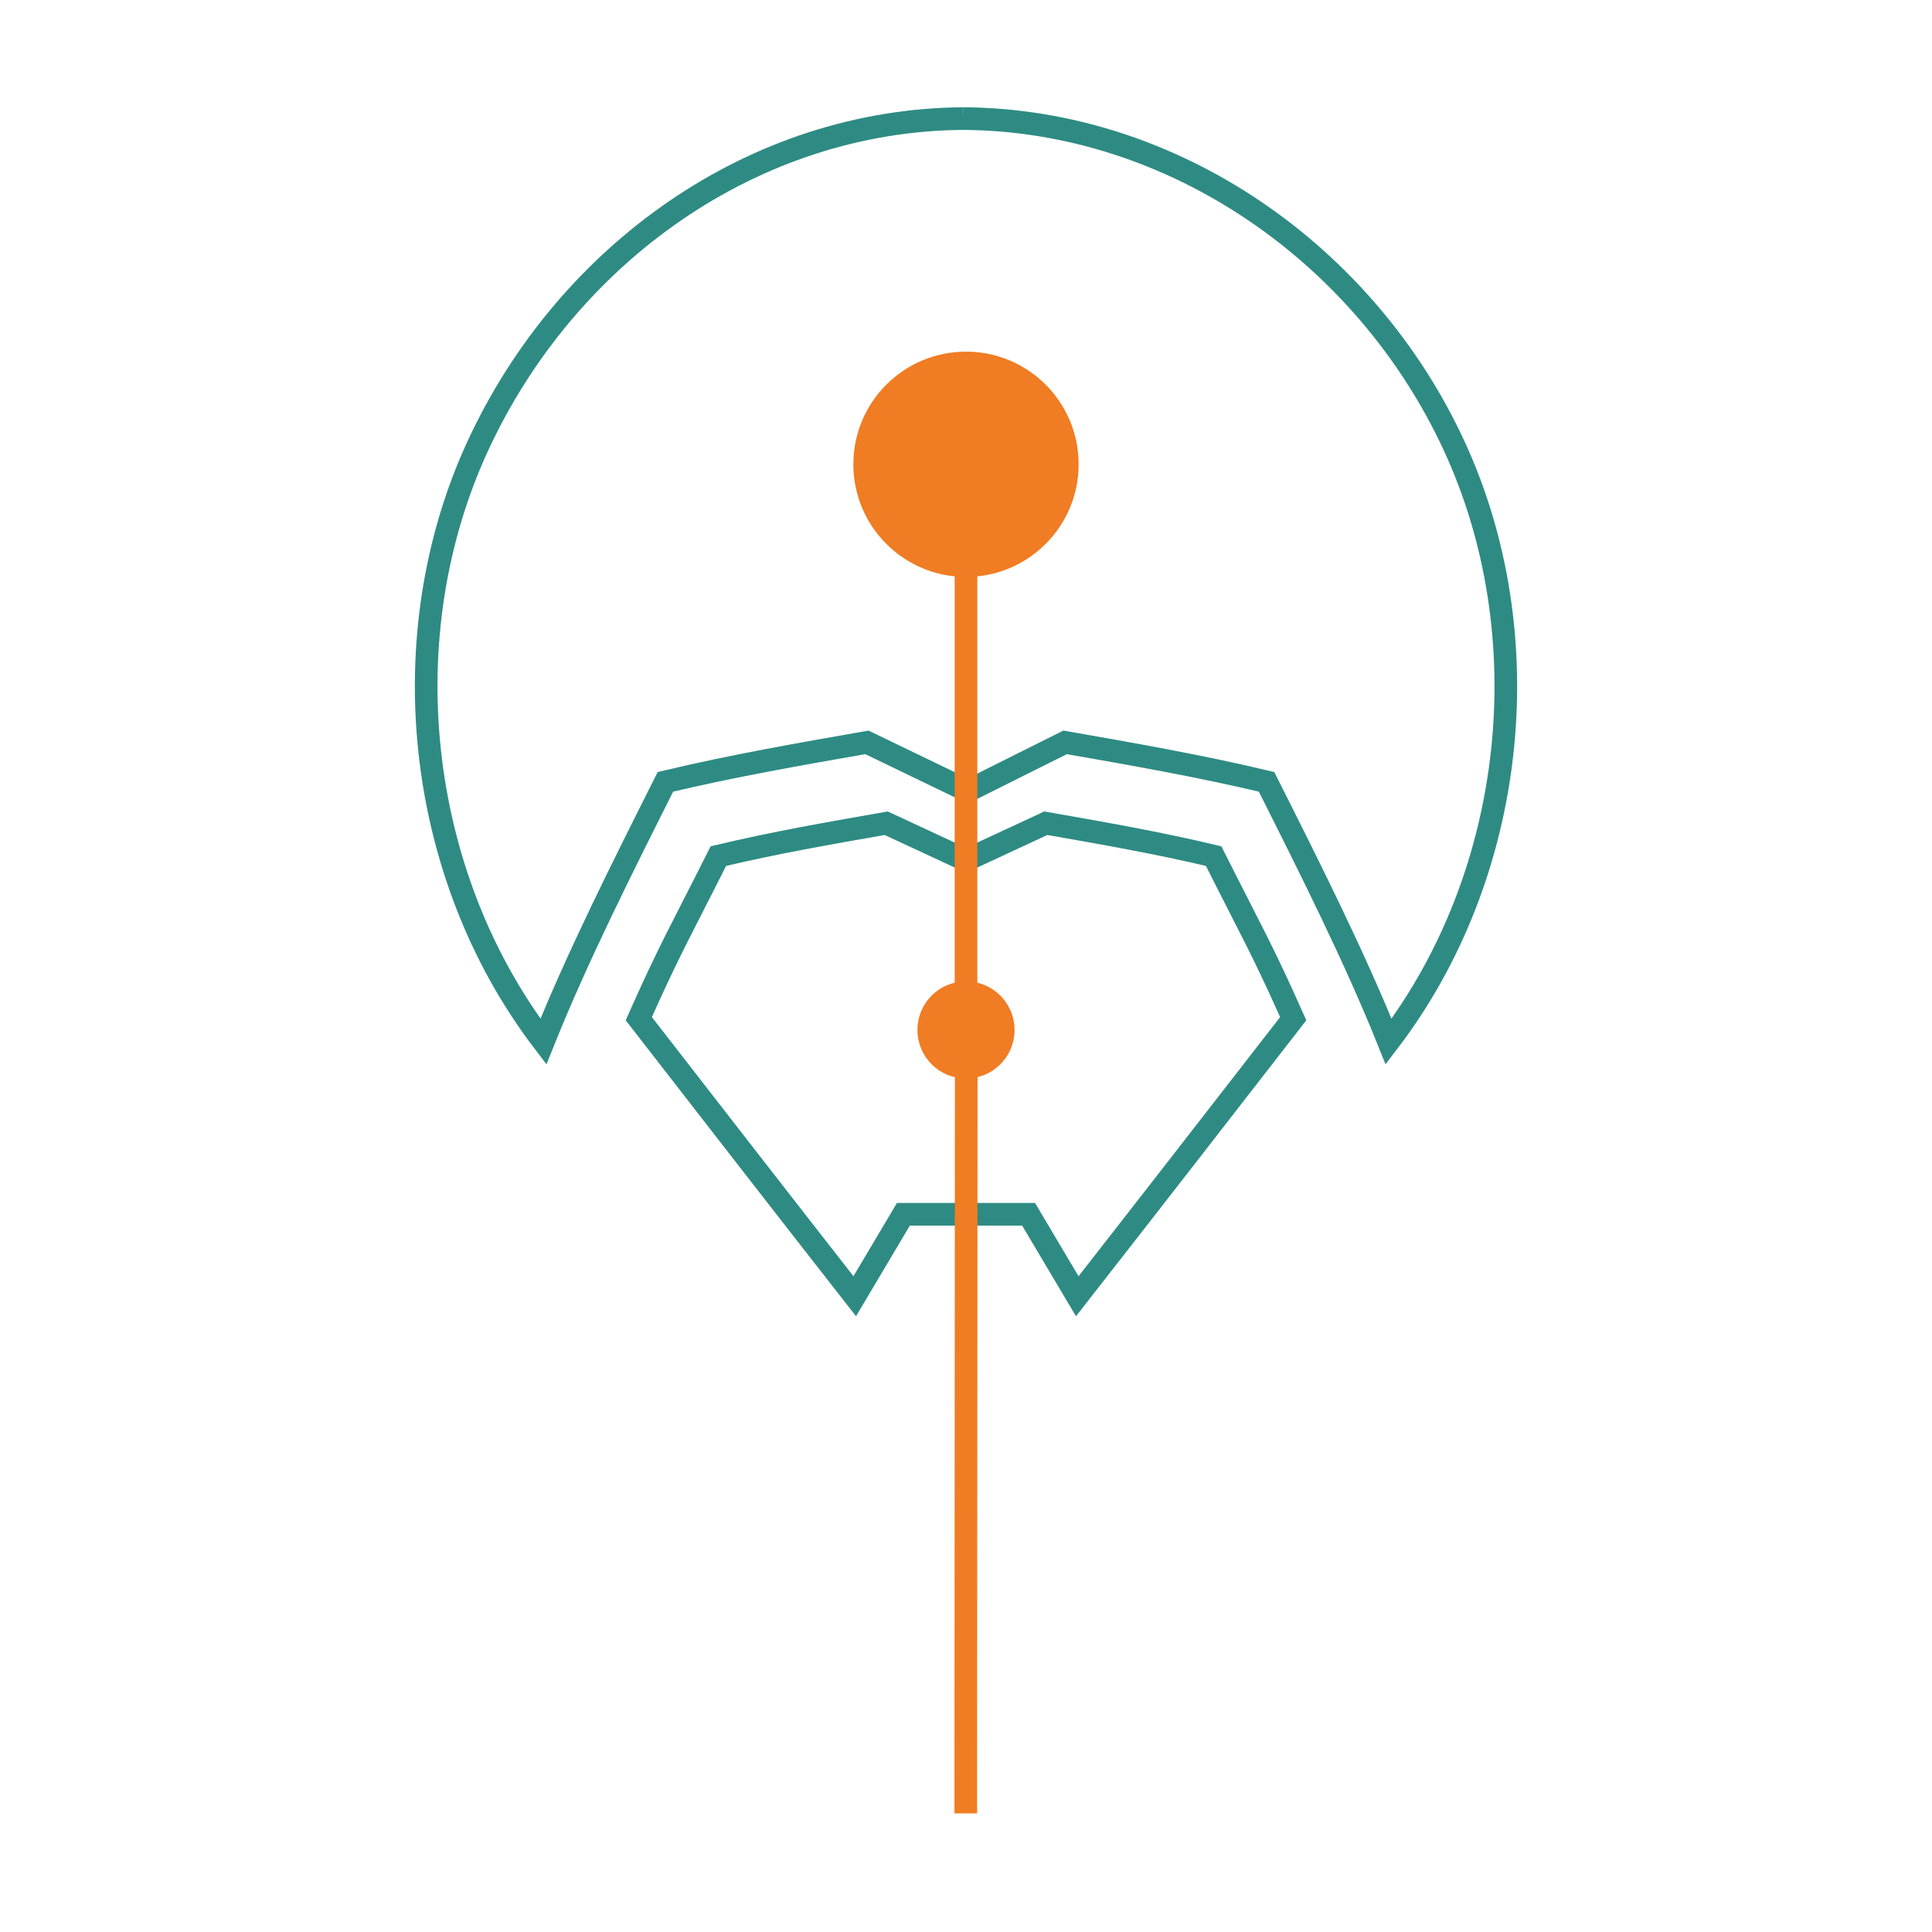
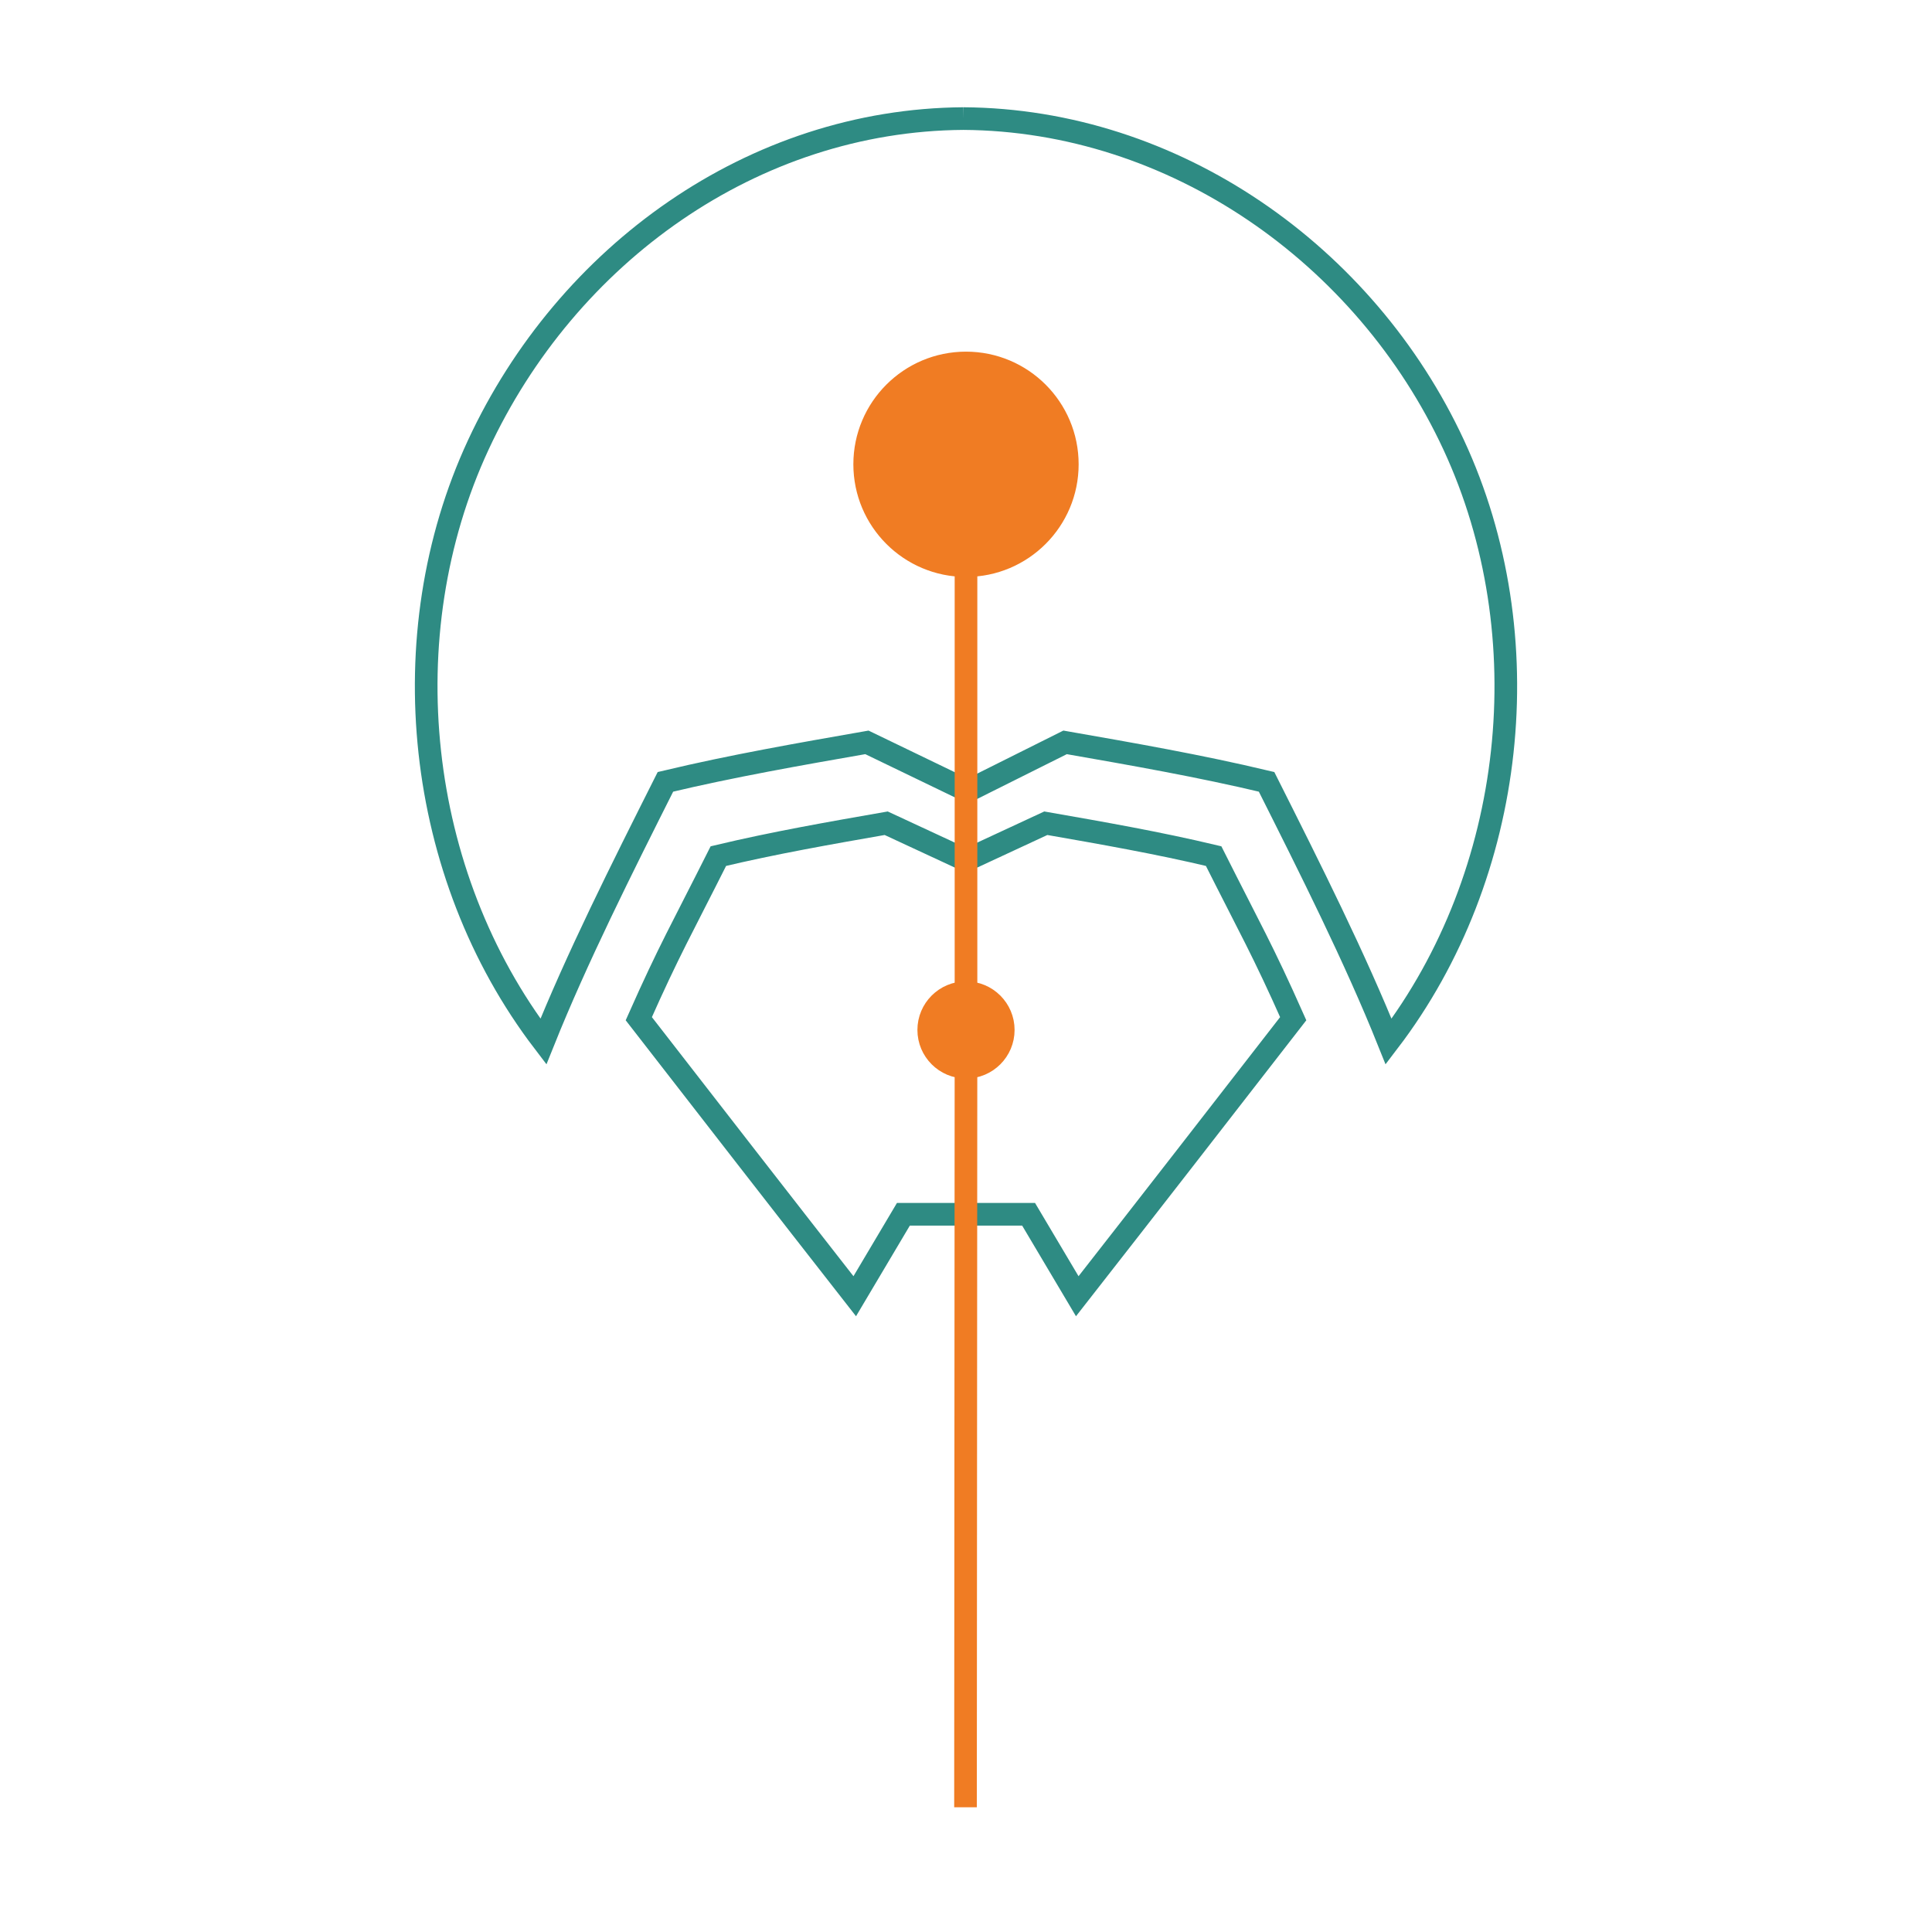
<svg xmlns="http://www.w3.org/2000/svg" version="1.1" id="Layer_2_copy_19" x="0px" y="0px" width="1024px" height="1024px" viewBox="0 0 1024 1024" style="enable-background:new 0 0 1024 1024;" xml:space="preserve">
  <style type="text/css">
	.st0{fill:none;stroke:#2E8B83;stroke-width:12;stroke-miterlimit:10;}
	.st1{fill:none;stroke:#F07C23;stroke-width:12;stroke-miterlimit:10;}
	.st2{fill:#F07C23;stroke:#F07C23;stroke-width:6;stroke-miterlimit:10;}
</style>
  <path class="st0" d="M513.29,643.59h-34.47c0,0-17.19,28.96-25.79,43.44c-38.33-49-76.39-98.05-114.46-147.1  c16.26-36.6,22.67-47.34,42.18-86.18c29.45-7.02,59.2-12.22,88.95-17.42l42.46,19.72 M511.28,643.59h33.9  c0,0,17.19,28.96,25.79,43.44c38.33-49,76.39-98.05,114.46-147.1c-16.26-36.6-22.67-47.34-42.18-86.18  c-29.45-7.02-59.2-12.22-88.95-17.42l-42.46,19.72" />
  <path class="st0" d="M512,418.82l-52.52-25.35c-35.72,6.25-71.44,12.49-106.79,20.92c-23.43,46.62-46.86,93.24-64.68,137.67  c-67.63-88.58-81.45-215.17-34.51-316.25S399.1,63.59,510.65,62.85 M512,419.71l52.52-26.24c35.72,6.25,71.44,12.49,106.79,20.92  c23.43,46.62,46.86,93.24,64.68,137.67c67.63-88.58,81.45-215.17,34.51-316.25C723.57,134.72,622.19,63.59,510.65,62.85" />
-   <line class="st1" x1="512" y1="246.08" x2="512" y2="552.05" />
-   <line class="st1" x1="512.13" y1="552.05" x2="511.87" y2="961.15" />
+   <line class="st1" x1="512" y1="246.08" x2="512" y2="545.89" />
+   <line class="st1" x1="512" y1="545.89" x2="511.74" y2="957.89" />
  <circle class="st2" cx="512" cy="246.08" r="56.7" />
  <circle class="st2" cx="512" cy="545.89" r="22.75" />
</svg>
